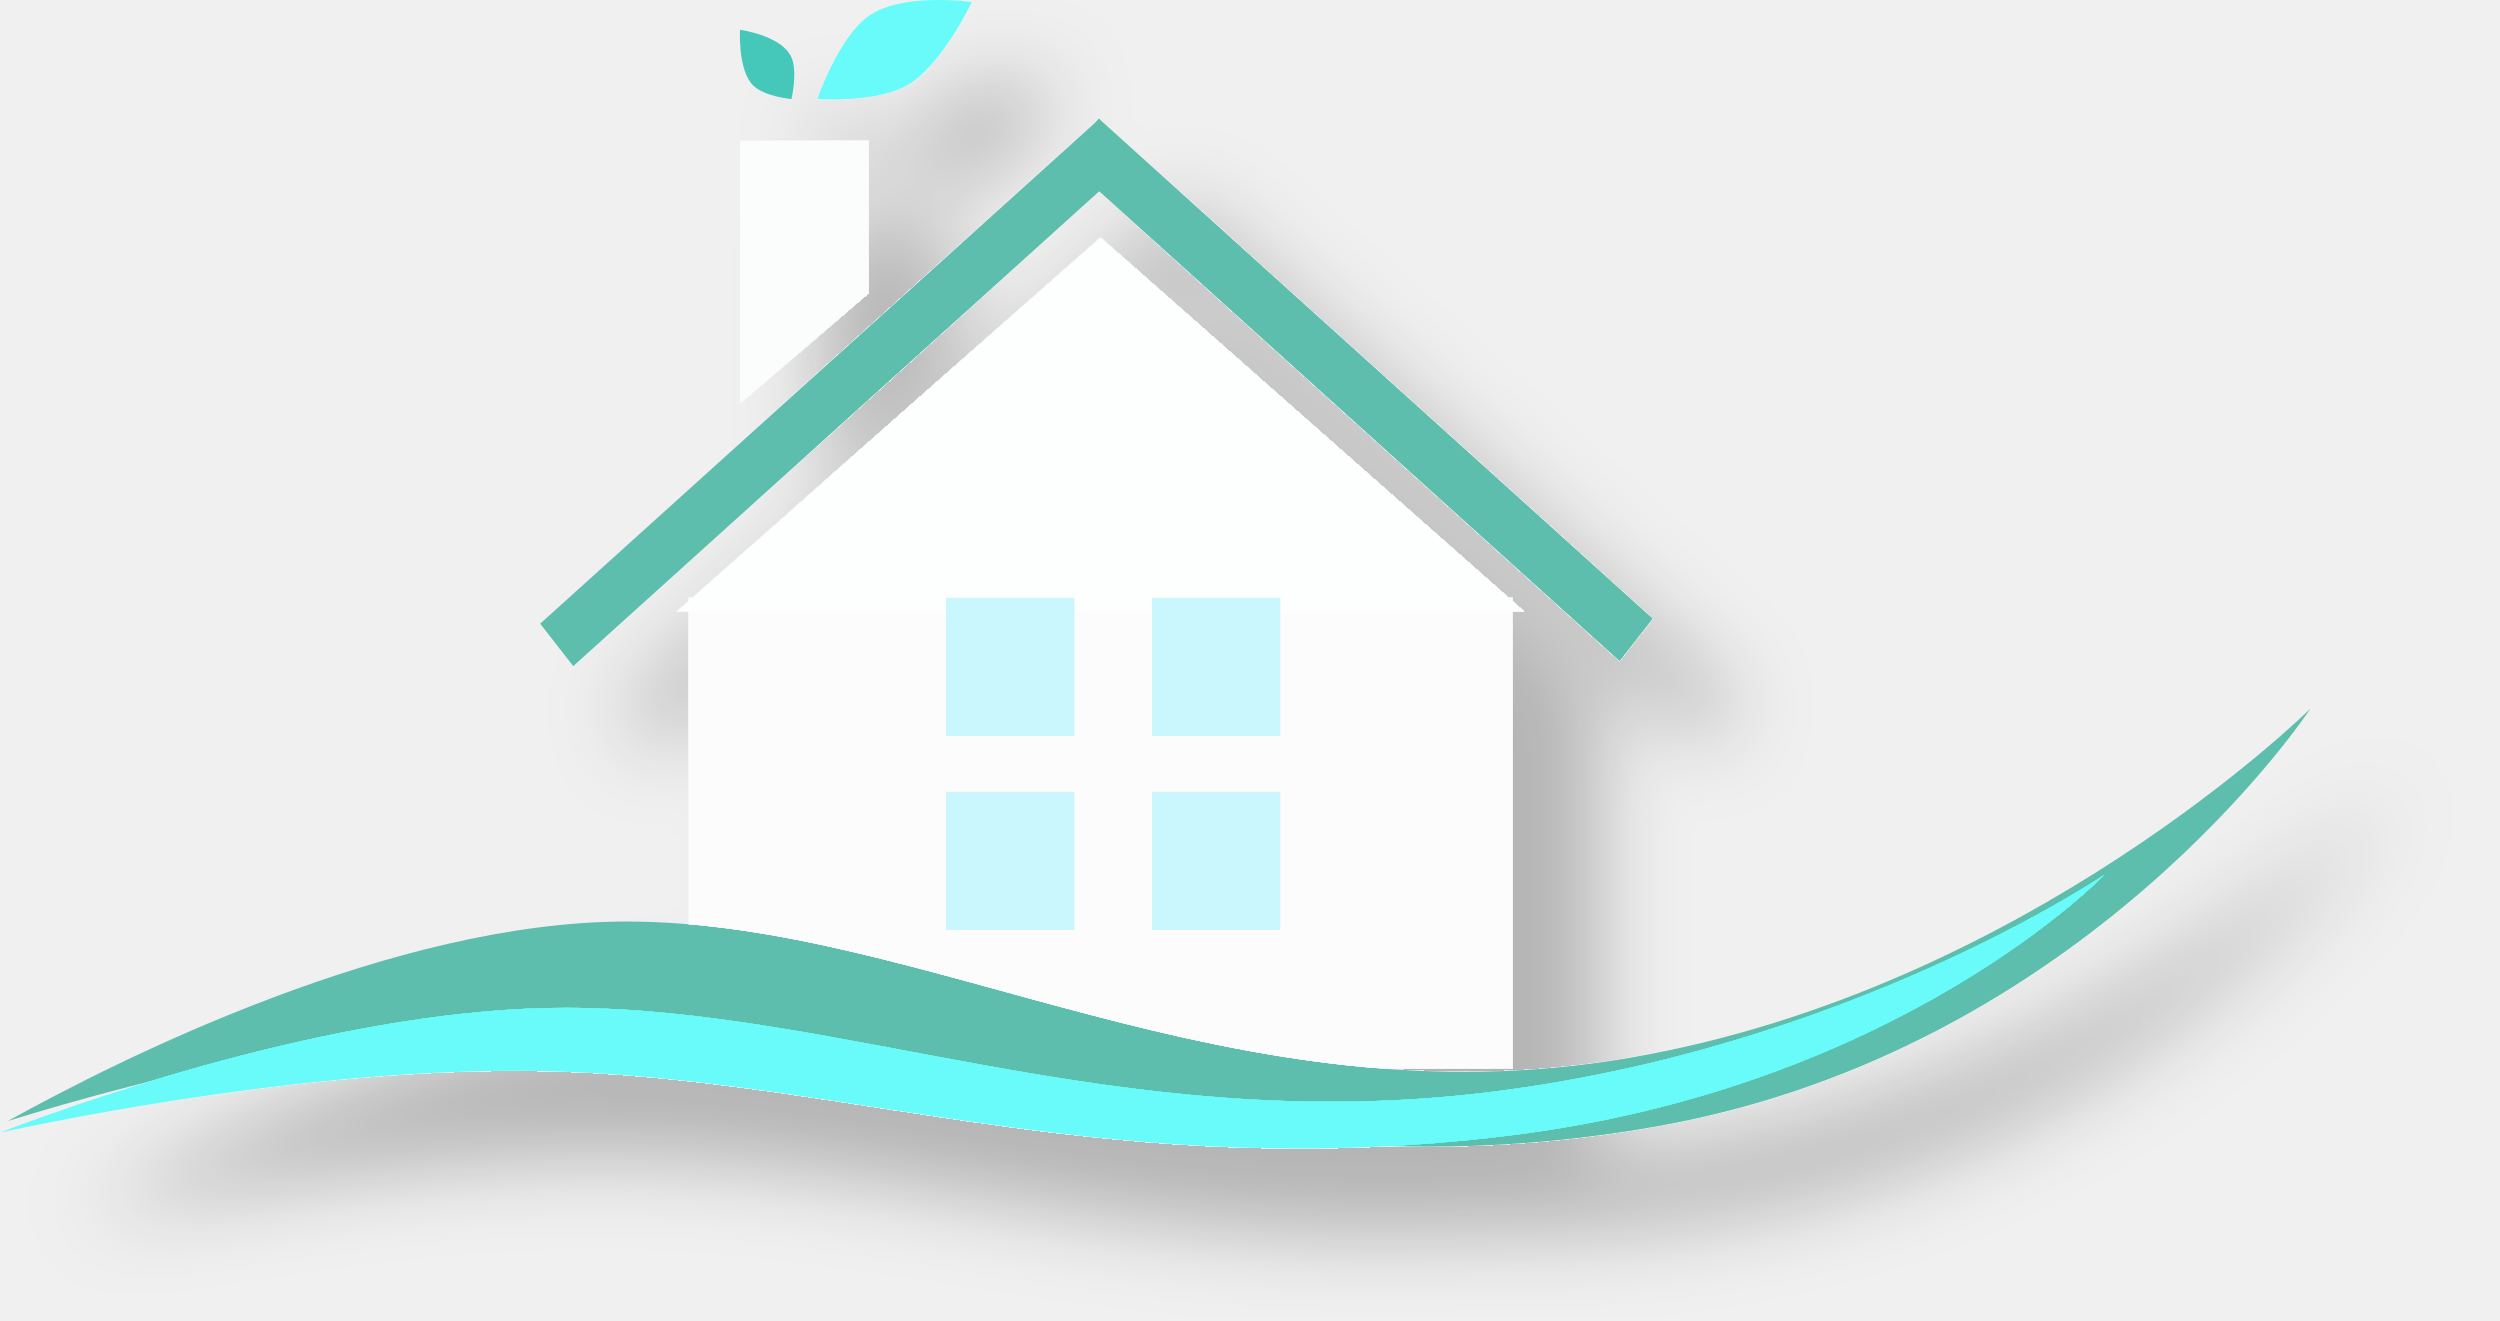
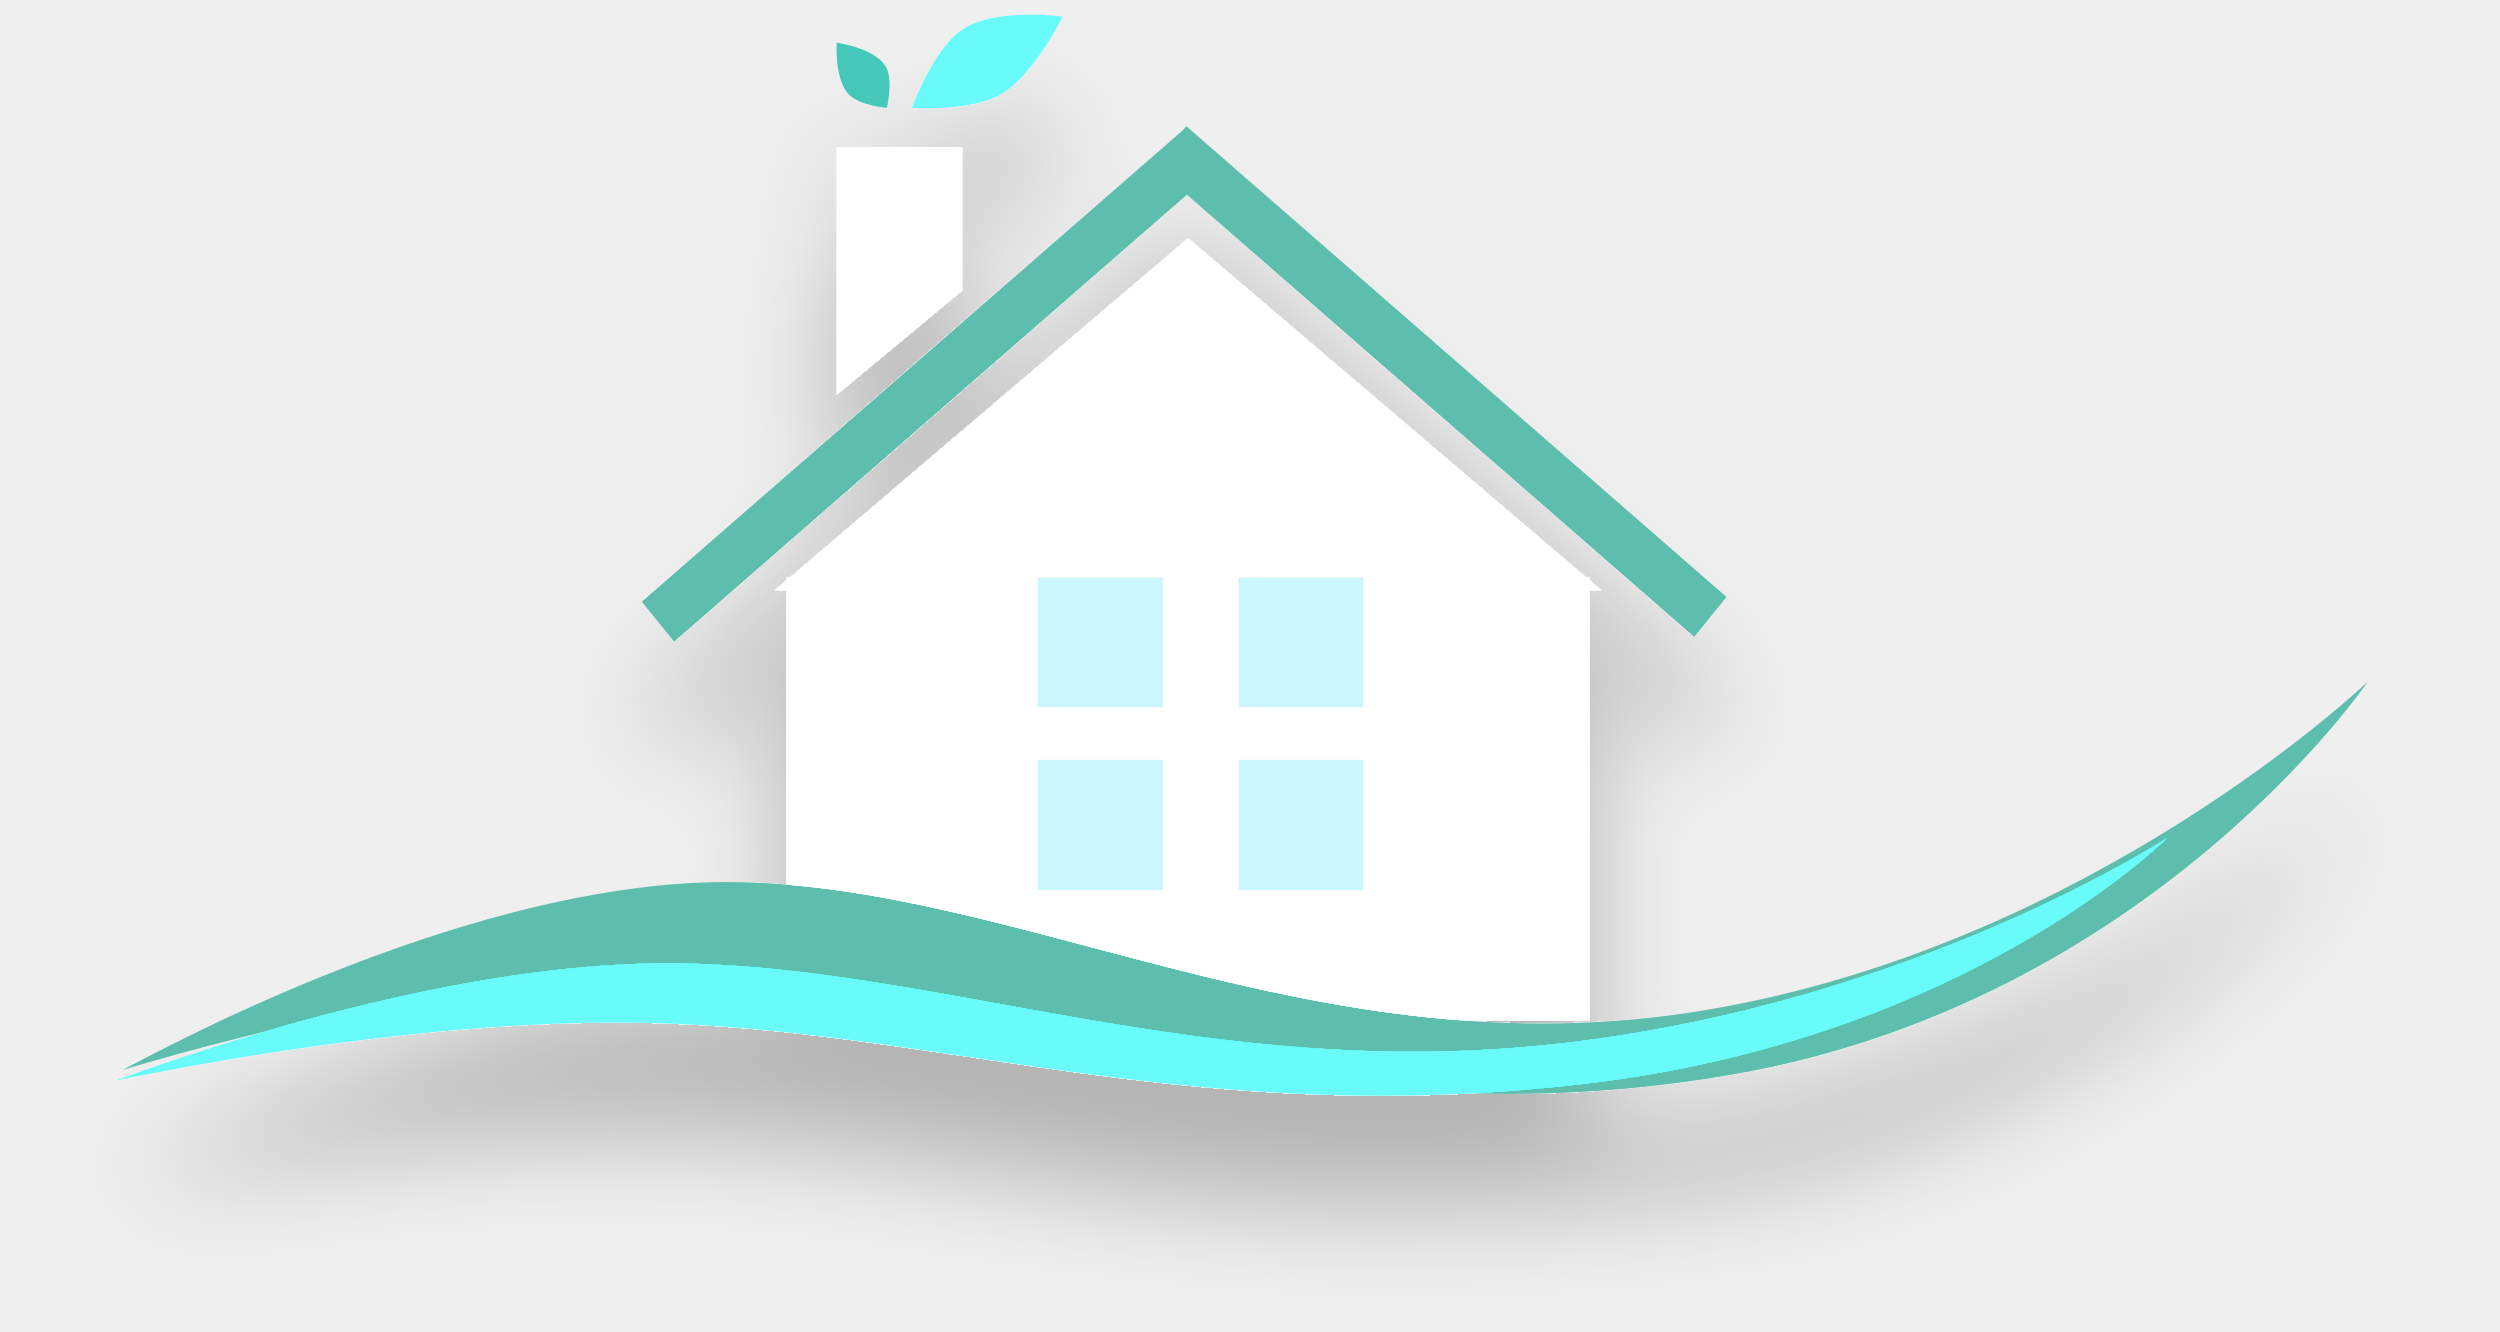
- <svg xmlns="http://www.w3.org/2000/svg" width="89" height="47" viewBox="0 0 89 47" fill="none">
-   <g style="mix-blend-mode:hard-light" filter="url(#filter0_d_58_79)">
-     <path d="M53.843 21.276H24.512V38.04H53.843V21.276Z" fill="#EEE4E4" />
-     <path d="M39.177 8.456L54.259 21.769H24.095L39.177 8.456Z" fill="#EAF6F7" />
-     <path d="M45.593 21.276H41.01V26.206H45.593V21.276Z" fill="#6BB8EF" />
-     <path d="M45.593 28.179H41.01V33.109H45.593V28.179Z" fill="#6BB8EF" />
-     <path d="M38.261 21.276H33.678V26.206H38.261V21.276Z" fill="#6BB8EF" />
-     <path d="M33.678 28.179H38.261V33.109H33.678V28.179Z" fill="#6BB8EF" />
-     <path d="M22.31 32.806C14.025 32.806 4.298 37.679 0.281 39.908C5.066 38.427 14.285 36.009 22.31 36.447C33.744 37.072 43.793 42.819 59.04 40.088C74.286 37.357 82.256 25.221 82.256 25.221C82.256 25.221 72.166 35.233 58 37.661C43.835 40.088 33.051 32.806 22.31 32.806Z" fill="#32655C" />
-     <path d="M20.134 35.878C12.562 35.878 3.671 38.923 0 40.317C4.374 39.391 12.8 37.88 20.134 38.154C30.585 38.544 39.769 42.136 53.704 40.429C67.639 38.723 74.923 31.137 74.923 31.137C74.923 31.137 65.701 37.395 52.754 38.912C39.807 40.429 29.951 35.878 20.134 35.878Z" fill="#38E1CD" />
-     <path d="M39.139 4.23L19.23 22.203L20.408 23.714L40.318 5.74L39.139 4.23Z" fill="#32655C" />
-     <path d="M37.936 5.73L57.658 23.534L58.836 22.023L39.114 4.219L37.936 5.73Z" fill="#32655C" />
-     <path d="M30.928 10.428L26.345 14.373V5.005H30.928V10.428Z" fill="#DBE7E8" />
-     <path d="M30.928 0.567C29.848 1.327 29.095 3.526 29.095 3.526C29.095 3.526 31.186 3.673 32.303 3.033C33.536 2.325 34.594 0.074 34.594 0.074C34.594 0.074 32.136 -0.282 30.928 0.567Z" fill="#38E1CD" />
-     <path d="M28.177 2.047C28.402 2.571 28.177 3.526 28.177 3.526C28.177 3.526 27.216 3.448 26.803 3.033C26.264 2.491 26.344 1.06 26.344 1.06C26.344 1.06 27.842 1.265 28.177 2.047Z" fill="#13675D" fill-opacity="0.83" />
+ <svg xmlns="http://www.w3.org/2000/svg" width="92" height="49" viewBox="0 0 92 49" fill="none">
+   <g style="mix-blend-mode:hard-light" filter="url(#filter0_d_24_1410)">
+     <path d="M58.503 21.241H28.941V37.552H58.503V21.241Z" fill="white" />
+     <path d="M43.722 8.769L58.923 21.721H28.521L43.722 8.769Z" fill="white" />
+     <path d="M50.189 21.241H45.57V26.039H50.189V21.241Z" fill="#6BB8EF" />
+     <path d="M50.189 27.957H45.57V32.755H50.189V27.957Z" fill="#6BB8EF" />
+     <path d="M42.799 21.241H38.18V26.039H42.799V21.241Z" fill="#6BB8EF" />
+     <path d="M38.18 27.957H42.799V32.755H38.18V27.957Z" fill="#6BB8EF" />
+     <path d="M26.722 32.46C18.372 32.46 8.568 37.201 4.52 39.37C9.343 37.928 18.634 35.576 26.722 36.002C38.247 36.611 48.375 42.202 63.741 39.545C79.108 36.888 87.141 25.079 87.141 25.079C87.141 25.079 76.971 34.821 62.694 37.183C48.416 39.545 37.548 32.46 26.722 32.46Z" fill="#32655C" />
+     <path d="M24.529 35.449C16.897 35.449 7.937 38.412 4.236 39.768C8.644 38.867 17.137 37.397 24.529 37.663C35.062 38.044 44.319 41.538 58.364 39.878C72.409 38.217 79.75 30.836 79.75 30.836C79.75 30.836 70.455 36.925 57.406 38.401C44.357 39.878 34.424 35.449 24.529 35.449Z" fill="#38E1CD" />
+     <path d="M43.684 4.656L23.618 22.144L24.805 23.614L44.872 6.126L43.684 4.656Z" fill="#32655C" />
+     <path d="M42.471 6.115L62.349 23.439L63.536 21.968L43.658 4.645L42.471 6.115Z" fill="#32655C" />
+     <path d="M35.408 10.687L30.789 14.525V5.41H35.408V10.687Z" fill="white" />
+     <path d="M35.408 1.092C34.319 1.832 33.56 3.971 33.56 3.971C33.56 3.971 35.668 4.114 36.794 3.491C38.037 2.803 39.103 0.613 39.103 0.613C39.103 0.613 36.625 0.266 35.408 1.092Z" fill="#38E1CD" />
+     <path d="M32.636 2.532C32.863 3.042 32.636 3.971 32.636 3.971C32.636 3.971 31.667 3.896 31.25 3.491C30.707 2.964 30.788 1.572 30.788 1.572C30.788 1.572 32.298 1.771 32.636 2.532Z" fill="#13675D" fill-opacity="0.83" />
  </g>
  <defs>
-     <filter id="filter0_d_58_79" x="0" y="0" width="88.256" height="46.887" filterUnits="userSpaceOnUse" color-interpolation-filters="sRGB">
+     <filter id="filter0_d_24_1410" x="0.236" y="0.541" width="90.904" height="47.782" filterUnits="userSpaceOnUse" color-interpolation-filters="sRGB">
      <feFlood flood-opacity="0" result="BackgroundImageFix" />
      <feColorMatrix in="SourceAlpha" type="matrix" values="0 0 0 0 0 0 0 0 0 0 0 0 0 0 0 0 0 0 127 0" result="hardAlpha" />
-       <feOffset dx="3" dy="3" />
-       <feGaussianBlur stdDeviation="1.5" />
+       <feOffset dy="4" />
+       <feGaussianBlur stdDeviation="2" />
      <feComposite in2="hardAlpha" operator="out" />
      <feColorMatrix type="matrix" values="0 0 0 0 0 0 0 0 0 0 0 0 0 0 0 0 0 0 0.25 0" />
-       <feBlend mode="normal" in2="BackgroundImageFix" result="effect1_dropShadow_58_79" />
-       <feBlend mode="normal" in="SourceGraphic" in2="effect1_dropShadow_58_79" result="shape" />
+       <feBlend mode="normal" in2="BackgroundImageFix" result="effect1_dropShadow_24_1410" />
+       <feBlend mode="normal" in="SourceGraphic" in2="effect1_dropShadow_24_1410" result="shape" />
    </filter>
  </defs>
</svg>
